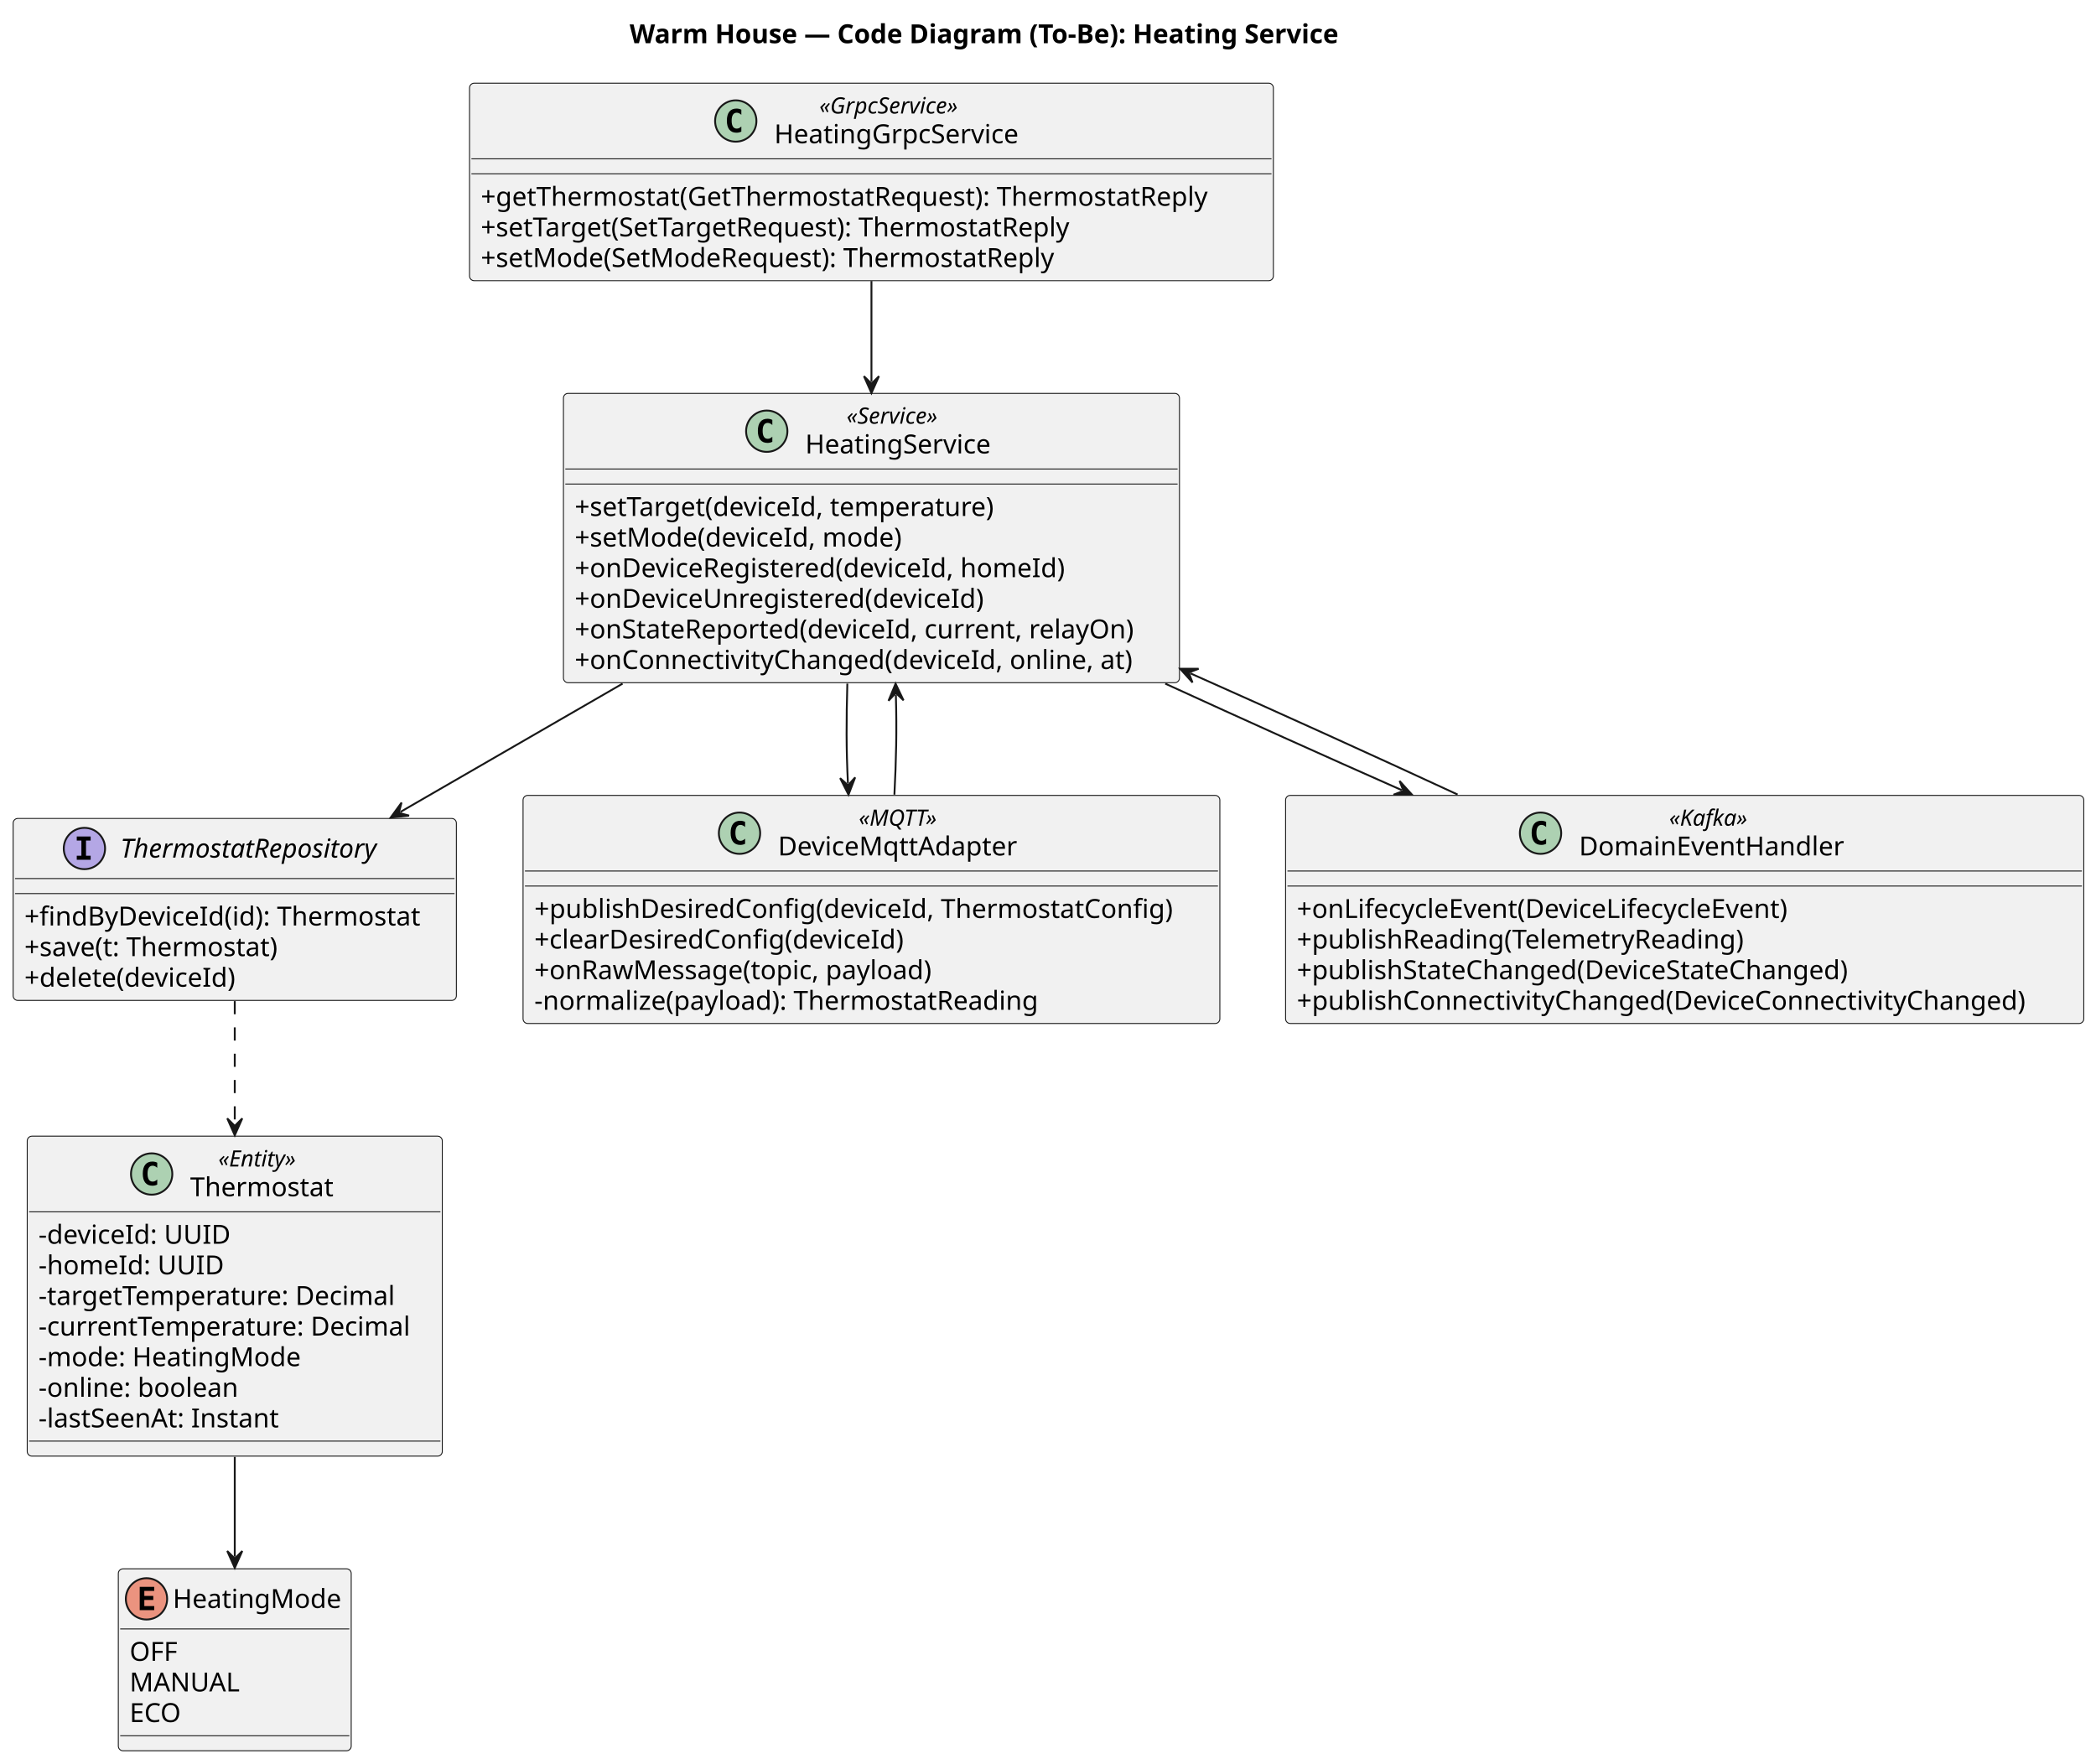
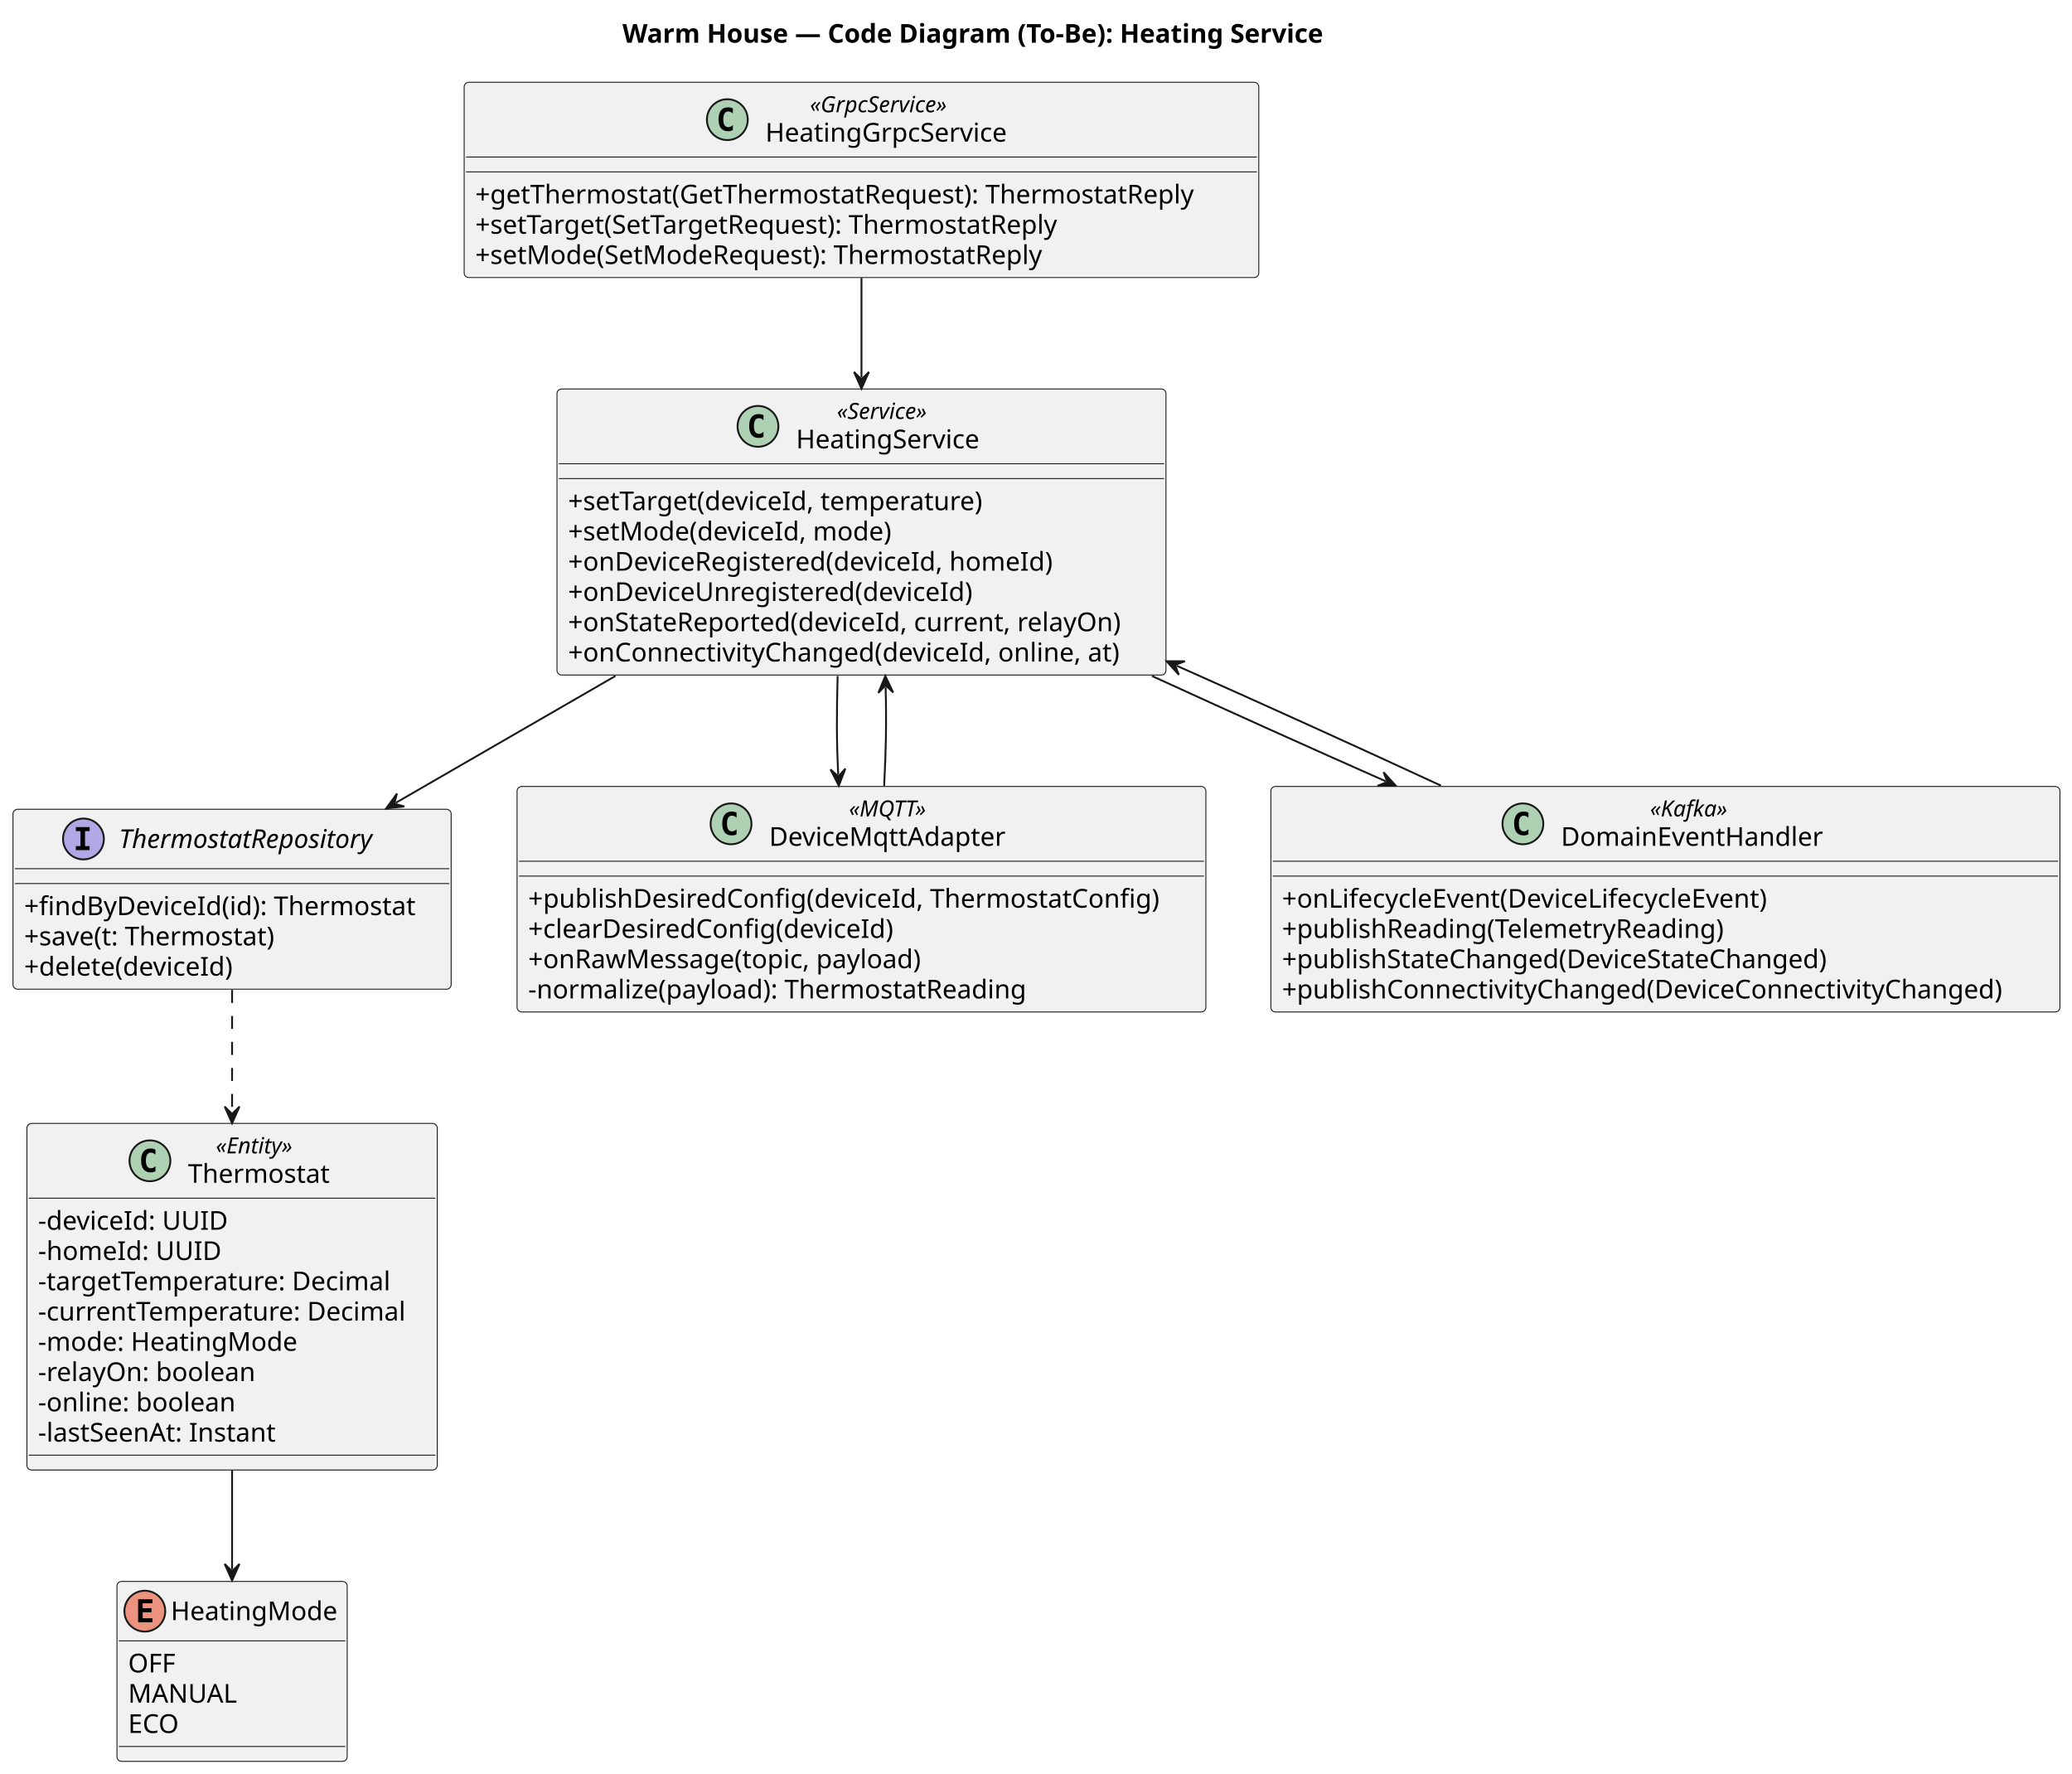
- <svg xmlns="http://www.w3.org/2000/svg" contentStyleType="text/css" height="939px" preserveAspectRatio="none" style="width:1116px;height:939px;background:#FFFFFF;" version="1.1" viewBox="0 0 1116 939" width="1116px" zoomAndPan="magnify">
+ <svg xmlns="http://www.w3.org/2000/svg" contentStyleType="text/css" height="955px" preserveAspectRatio="none" style="width:1116px;height:955px;background:#FFFFFF;" version="1.1" viewBox="0 0 1116 955" width="1116px" zoomAndPan="magnify">
  <defs />
  <g>
    <text fill="#000000" font-family="sans-serif" font-size="14" font-weight="bold" lengthAdjust="spacing" textLength="432" x="335.25" y="22.995">Warm House — Code Diagram (To-Be): Heating Service</text>
    <g id="elem_HeatingGrpcService">
      <rect codeLine="7" fill="#F1F1F1" height="105.156" id="HeatingGrpcService" rx="2.5" ry="2.5" style="stroke:#181818;stroke-width:0.5;" width="428" x="250" y="44.297" />
      <ellipse cx="391.75" cy="64.43" fill="#ADD1B2" rx="11" ry="11" style="stroke:#181818;stroke-width:1.0;" />
      <path d="M394.719,70.07 Q394.141,70.367 393.5,70.508 Q392.859,70.664 392.156,70.664 Q389.656,70.664 388.328,69.023 Q387.016,67.367 387.016,64.242 Q387.016,61.117 388.328,59.461 Q389.656,57.805 392.156,57.805 Q392.859,57.805 393.5,57.961 Q394.156,58.117 394.719,58.414 L394.719,61.133 Q394.094,60.555 393.5,60.289 Q392.906,60.008 392.281,60.008 Q390.938,60.008 390.25,61.086 Q389.562,62.148 389.562,64.242 Q389.562,66.336 390.25,67.414 Q390.938,68.477 392.281,68.477 Q392.906,68.477 393.5,68.211 Q394.094,67.93 394.719,67.352 L394.719,70.07 Z " fill="#000000" />
      <text fill="#000000" font-family="sans-serif" font-size="12" font-style="italic" lengthAdjust="spacing" textLength="88" x="436.25" y="60.435">«GrpcService»</text>
      <text fill="#000000" font-family="sans-serif" font-size="14" lengthAdjust="spacing" textLength="136" x="412.25" y="76.261">HeatingGrpcService</text>
      <line style="stroke:#181818;stroke-width:0.5;" x1="251" x2="677" y1="84.562" y2="84.562" />
      <line style="stroke:#181818;stroke-width:0.5;" x1="251" x2="677" y1="92.562" y2="92.562" />
      <text fill="#000000" font-family="sans-serif" font-size="14" lengthAdjust="spacing" textLength="416" x="256" y="109.558">+getThermostat(GetThermostatRequest): ThermostatReply</text>
      <text fill="#000000" font-family="sans-serif" font-size="14" lengthAdjust="spacing" textLength="343" x="256" y="125.855">+setTarget(SetTargetRequest): ThermostatReply</text>
      <text fill="#000000" font-family="sans-serif" font-size="14" lengthAdjust="spacing" textLength="331" x="256" y="142.151">+setMode(SetModeRequest): ThermostatReply</text>
    </g>
    <g id="elem_HeatingService">
      <rect codeLine="13" fill="#F1F1F1" height="154.047" id="HeatingService" rx="2.5" ry="2.5" style="stroke:#181818;stroke-width:0.5;" width="328" x="300" y="209.457" />
      <ellipse cx="408.25" cy="229.59" fill="#ADD1B2" rx="11" ry="11" style="stroke:#181818;stroke-width:1.0;" />
      <path d="M411.219,235.23 Q410.641,235.527 410,235.668 Q409.359,235.824 408.656,235.824 Q406.156,235.824 404.828,234.183 Q403.516,232.527 403.516,229.402 Q403.516,226.277 404.828,224.621 Q406.156,222.965 408.656,222.965 Q409.359,222.965 410,223.121 Q410.656,223.277 411.219,223.574 L411.219,226.293 Q410.594,225.715 410,225.449 Q409.406,225.168 408.781,225.168 Q407.438,225.168 406.75,226.246 Q406.062,227.308 406.062,229.402 Q406.062,231.496 406.75,232.574 Q407.438,233.637 408.781,233.637 Q409.406,233.637 410,233.371 Q410.594,233.09 411.219,232.512 L411.219,235.23 Z " fill="#000000" />
      <text fill="#000000" font-family="sans-serif" font-size="12" font-style="italic" lengthAdjust="spacing" textLength="59" x="450.75" y="225.595">«Service»</text>
      <text fill="#000000" font-family="sans-serif" font-size="14" lengthAdjust="spacing" textLength="103" x="428.75" y="241.421">HeatingService</text>
      <line style="stroke:#181818;stroke-width:0.5;" x1="301" x2="627" y1="249.722" y2="249.722" />
      <line style="stroke:#181818;stroke-width:0.5;" x1="301" x2="627" y1="257.723" y2="257.723" />
      <text fill="#000000" font-family="sans-serif" font-size="14" lengthAdjust="spacing" textLength="240" x="306" y="274.718">+setTarget(deviceId, temperature)</text>
      <text fill="#000000" font-family="sans-serif" font-size="14" lengthAdjust="spacing" textLength="188" x="306" y="291.014">+setMode(deviceId, mode)</text>
      <text fill="#000000" font-family="sans-serif" font-size="14" lengthAdjust="spacing" textLength="280" x="306" y="307.311">+onDeviceRegistered(deviceId, homeId)</text>
      <text fill="#000000" font-family="sans-serif" font-size="14" lengthAdjust="spacing" textLength="234" x="306" y="323.608">+onDeviceUnregistered(deviceId)</text>
      <text fill="#000000" font-family="sans-serif" font-size="14" lengthAdjust="spacing" textLength="316" x="306" y="339.905">+onStateReported(deviceId, current, relayOn)</text>
      <text fill="#000000" font-family="sans-serif" font-size="14" lengthAdjust="spacing" textLength="315" x="306" y="356.202">+onConnectivityChanged(deviceId, online, at)</text>
    </g>
    <g id="elem_Thermostat">
-       <rect codeLine="22" fill="#F1F1F1" height="170.344" id="Thermostat" rx="2.5" ry="2.5" style="stroke:#181818;stroke-width:0.5;" width="221" x="14.5" y="604.957" />
+       <rect codeLine="22" fill="#F1F1F1" height="186.641" id="Thermostat" rx="2.5" ry="2.5" style="stroke:#181818;stroke-width:0.5;" width="221" x="14.5" y="604.957" />
      <ellipse cx="80.75" cy="625.09" fill="#ADD1B2" rx="11" ry="11" style="stroke:#181818;stroke-width:1.0;" />
      <path d="M83.719,630.73 Q83.141,631.027 82.5,631.168 Q81.859,631.324 81.156,631.324 Q78.656,631.324 77.328,629.683 Q76.016,628.027 76.016,624.902 Q76.016,621.777 77.328,620.121 Q78.656,618.465 81.156,618.465 Q81.859,618.465 82.5,618.621 Q83.156,618.777 83.719,619.074 L83.719,621.793 Q83.094,621.215 82.5,620.949 Q81.906,620.668 81.281,620.668 Q79.938,620.668 79.25,621.746 Q78.562,622.808 78.562,624.902 Q78.562,626.996 79.25,628.074 Q79.938,629.137 81.281,629.137 Q81.906,629.137 82.5,628.871 Q83.094,628.59 83.719,628.012 L83.719,630.73 Z " fill="#000000" />
      <text fill="#000000" font-family="sans-serif" font-size="12" font-style="italic" lengthAdjust="spacing" textLength="50" x="116.25" y="621.096">«Entity»</text>
      <text fill="#000000" font-family="sans-serif" font-size="14" lengthAdjust="spacing" textLength="80" x="101.25" y="636.921">Thermostat</text>
      <line style="stroke:#181818;stroke-width:0.5;" x1="15.5" x2="234.5" y1="645.222" y2="645.222" />
      <text fill="#000000" font-family="sans-serif" font-size="14" lengthAdjust="spacing" textLength="105" x="20.5" y="662.218">-deviceId: UUID</text>
      <text fill="#000000" font-family="sans-serif" font-size="14" lengthAdjust="spacing" textLength="100" x="20.5" y="678.514">-homeId: UUID</text>
      <text fill="#000000" font-family="sans-serif" font-size="14" lengthAdjust="spacing" textLength="200" x="20.5" y="694.811">-targetTemperature: Decimal</text>
      <text fill="#000000" font-family="sans-serif" font-size="14" lengthAdjust="spacing" textLength="209" x="20.5" y="711.108">-currentTemperature: Decimal</text>
      <text fill="#000000" font-family="sans-serif" font-size="14" lengthAdjust="spacing" textLength="146" x="20.5" y="727.405">-mode: HeatingMode</text>
-       <text fill="#000000" font-family="sans-serif" font-size="14" lengthAdjust="spacing" textLength="112" x="20.5" y="743.702">-online: boolean</text>
-       <text fill="#000000" font-family="sans-serif" font-size="14" lengthAdjust="spacing" textLength="135" x="20.5" y="759.999">-lastSeenAt: Instant</text>
-       <line style="stroke:#181818;stroke-width:0.5;" x1="15.5" x2="234.5" y1="767.301" y2="767.301" />
+       <text fill="#000000" font-family="sans-serif" font-size="14" lengthAdjust="spacing" textLength="122" x="20.5" y="743.702">-relayOn: boolean</text>
+       <text fill="#000000" font-family="sans-serif" font-size="14" lengthAdjust="spacing" textLength="112" x="20.5" y="759.999">-online: boolean</text>
+       <text fill="#000000" font-family="sans-serif" font-size="14" lengthAdjust="spacing" textLength="135" x="20.5" y="776.296">-lastSeenAt: Instant</text>
+       <line style="stroke:#181818;stroke-width:0.5;" x1="15.5" x2="234.5" y1="783.597" y2="783.597" />
    </g>
    <g id="elem_HeatingMode">
-       <rect codeLine="32" fill="#F1F1F1" height="96.891" id="HeatingMode" rx="2.5" ry="2.5" style="stroke:#181818;stroke-width:0.5;" width="124" x="63" y="835.297" />
-       <ellipse cx="78" cy="851.297" fill="#EB937F" rx="11" ry="11" style="stroke:#181818;stroke-width:1.0;" />
-       <path d="M82.109,857.297 L74.391,857.297 L74.391,844.906 L82.109,844.906 L82.109,847.062 L76.844,847.062 L76.844,849.734 L81.609,849.734 L81.609,851.891 L76.844,851.891 L76.844,855.141 L82.109,855.141 L82.109,857.297 Z " fill="#000000" />
-       <text fill="#000000" font-family="sans-serif" font-size="14" lengthAdjust="spacing" textLength="92" x="92" y="856.144">HeatingMode</text>
-       <line style="stroke:#181818;stroke-width:0.5;" x1="64" x2="186" y1="867.297" y2="867.297" />
-       <text fill="#000000" font-family="sans-serif" font-size="14" lengthAdjust="spacing" textLength="27" x="69" y="884.292">OFF</text>
-       <text fill="#000000" font-family="sans-serif" font-size="14" lengthAdjust="spacing" textLength="57" x="69" y="900.589">MANUAL</text>
-       <text fill="#000000" font-family="sans-serif" font-size="14" lengthAdjust="spacing" textLength="30" x="69" y="916.886">ECO</text>
-       <line style="stroke:#181818;stroke-width:0.5;" x1="64" x2="186" y1="924.188" y2="924.188" />
+       <rect codeLine="33" fill="#F1F1F1" height="96.891" id="HeatingMode" rx="2.5" ry="2.5" style="stroke:#181818;stroke-width:0.5;" width="124" x="63" y="851.597" />
+       <ellipse cx="78" cy="867.597" fill="#EB937F" rx="11" ry="11" style="stroke:#181818;stroke-width:1.0;" />
+       <path d="M82.109,873.597 L74.391,873.597 L74.391,861.206 L82.109,861.206 L82.109,863.362 L76.844,863.362 L76.844,866.034 L81.609,866.034 L81.609,868.191 L76.844,868.191 L76.844,871.441 L82.109,871.441 L82.109,873.597 Z " fill="#000000" />
+       <text fill="#000000" font-family="sans-serif" font-size="14" lengthAdjust="spacing" textLength="92" x="92" y="872.444">HeatingMode</text>
+       <line style="stroke:#181818;stroke-width:0.5;" x1="64" x2="186" y1="883.597" y2="883.597" />
+       <text fill="#000000" font-family="sans-serif" font-size="14" lengthAdjust="spacing" textLength="27" x="69" y="900.592">OFF</text>
+       <text fill="#000000" font-family="sans-serif" font-size="14" lengthAdjust="spacing" textLength="57" x="69" y="916.889">MANUAL</text>
+       <text fill="#000000" font-family="sans-serif" font-size="14" lengthAdjust="spacing" textLength="30" x="69" y="933.186">ECO</text>
+       <line style="stroke:#181818;stroke-width:0.5;" x1="64" x2="186" y1="940.487" y2="940.487" />
    </g>
    <g id="elem_ThermostatRepository">
-       <rect codeLine="38" fill="#F1F1F1" height="96.891" id="ThermostatRepository" rx="2.5" ry="2.5" style="stroke:#181818;stroke-width:0.5;" width="236" x="7" y="435.777" />
-       <ellipse cx="44.95" cy="451.777" fill="#B4A7E5" rx="11" ry="11" style="stroke:#181818;stroke-width:1.0;" />
-       <path d="M40.872,447.543 L40.872,445.386 L48.263,445.386 L48.263,447.543 L45.794,447.543 L45.794,455.621 L48.263,455.621 L48.263,457.777 L40.872,457.777 L40.872,455.621 L43.341,455.621 L43.341,447.543 L40.872,447.543 Z " fill="#000000" />
-       <text fill="#000000" font-family="sans-serif" font-size="14" font-style="italic" lengthAdjust="spacing" textLength="153" x="64.05" y="456.624">ThermostatRepository</text>
-       <line style="stroke:#181818;stroke-width:0.5;" x1="8" x2="242" y1="467.777" y2="467.777" />
-       <line style="stroke:#181818;stroke-width:0.5;" x1="8" x2="242" y1="475.777" y2="475.777" />
-       <text fill="#000000" font-family="sans-serif" font-size="14" lengthAdjust="spacing" textLength="224" x="13" y="492.772">+findByDeviceId(id): Thermostat</text>
-       <text fill="#000000" font-family="sans-serif" font-size="14" lengthAdjust="spacing" textLength="148" x="13" y="509.069">+save(t: Thermostat)</text>
-       <text fill="#000000" font-family="sans-serif" font-size="14" lengthAdjust="spacing" textLength="123" x="13" y="525.366">+delete(deviceId)</text>
+       <rect codeLine="39" fill="#F1F1F1" height="96.891" id="ThermostatRepository" rx="2.5" ry="2.5" style="stroke:#181818;stroke-width:0.5;" width="236" x="7" y="435.787" />
+       <ellipse cx="44.95" cy="451.787" fill="#B4A7E5" rx="11" ry="11" style="stroke:#181818;stroke-width:1.0;" />
+       <path d="M40.872,447.553 L40.872,445.396 L48.263,445.396 L48.263,447.553 L45.794,447.553 L45.794,455.631 L48.263,455.631 L48.263,457.787 L40.872,457.787 L40.872,455.631 L43.341,455.631 L43.341,447.553 L40.872,447.553 Z " fill="#000000" />
+       <text fill="#000000" font-family="sans-serif" font-size="14" font-style="italic" lengthAdjust="spacing" textLength="153" x="64.05" y="456.634">ThermostatRepository</text>
+       <line style="stroke:#181818;stroke-width:0.5;" x1="8" x2="242" y1="467.787" y2="467.787" />
+       <line style="stroke:#181818;stroke-width:0.5;" x1="8" x2="242" y1="475.787" y2="475.787" />
+       <text fill="#000000" font-family="sans-serif" font-size="14" lengthAdjust="spacing" textLength="224" x="13" y="492.782">+findByDeviceId(id): Thermostat</text>
+       <text fill="#000000" font-family="sans-serif" font-size="14" lengthAdjust="spacing" textLength="148" x="13" y="509.079">+save(t: Thermostat)</text>
+       <text fill="#000000" font-family="sans-serif" font-size="14" lengthAdjust="spacing" textLength="123" x="13" y="525.376">+delete(deviceId)</text>
    </g>
    <g id="elem_DeviceMqttAdapter">
-       <rect codeLine="44" fill="#F1F1F1" height="121.453" id="DeviceMqttAdapter" rx="2.5" ry="2.5" style="stroke:#181818;stroke-width:0.5;" width="371" x="278.5" y="423.497" />
-       <ellipse cx="393.75" cy="443.63" fill="#ADD1B2" rx="11" ry="11" style="stroke:#181818;stroke-width:1.0;" />
-       <path d="M396.719,449.27 Q396.141,449.567 395.5,449.708 Q394.859,449.864 394.156,449.864 Q391.656,449.864 390.328,448.223 Q389.016,446.567 389.016,443.442 Q389.016,440.317 390.328,438.661 Q391.656,437.005 394.156,437.005 Q394.859,437.005 395.5,437.161 Q396.156,437.317 396.719,437.614 L396.719,440.333 Q396.094,439.755 395.5,439.489 Q394.906,439.208 394.281,439.208 Q392.938,439.208 392.25,440.286 Q391.562,441.348 391.562,443.442 Q391.562,445.536 392.25,446.614 Q392.938,447.677 394.281,447.677 Q394.906,447.677 395.5,447.411 Q396.094,447.13 396.719,446.552 L396.719,449.27 Z " fill="#000000" />
-       <text fill="#000000" font-family="sans-serif" font-size="12" font-style="italic" lengthAdjust="spacing" textLength="46" x="457.25" y="439.635">«MQTT»</text>
-       <text fill="#000000" font-family="sans-serif" font-size="14" lengthAdjust="spacing" textLength="132" x="414.25" y="455.461">DeviceMqttAdapter</text>
-       <line style="stroke:#181818;stroke-width:0.5;" x1="279.5" x2="648.5" y1="463.762" y2="463.762" />
-       <line style="stroke:#181818;stroke-width:0.5;" x1="279.5" x2="648.5" y1="471.762" y2="471.762" />
-       <text fill="#000000" font-family="sans-serif" font-size="14" lengthAdjust="spacing" textLength="359" x="284.5" y="488.758">+publishDesiredConfig(deviceId, ThermostatConfig)</text>
-       <text fill="#000000" font-family="sans-serif" font-size="14" lengthAdjust="spacing" textLength="210" x="284.5" y="505.055">+clearDesiredConfig(deviceId)</text>
-       <text fill="#000000" font-family="sans-serif" font-size="14" lengthAdjust="spacing" textLength="227" x="284.5" y="521.351">+onRawMessage(topic, payload)</text>
-       <text fill="#000000" font-family="sans-serif" font-size="14" lengthAdjust="spacing" textLength="281" x="284.5" y="537.648">-normalize(payload): ThermostatReading</text>
+       <rect codeLine="45" fill="#F1F1F1" height="121.453" id="DeviceMqttAdapter" rx="2.5" ry="2.5" style="stroke:#181818;stroke-width:0.5;" width="371" x="278.5" y="423.507" />
+       <ellipse cx="393.75" cy="443.64" fill="#ADD1B2" rx="11" ry="11" style="stroke:#181818;stroke-width:1.0;" />
+       <path d="M396.719,449.28 Q396.141,449.577 395.5,449.718 Q394.859,449.874 394.156,449.874 Q391.656,449.874 390.328,448.233 Q389.016,446.577 389.016,443.452 Q389.016,440.327 390.328,438.671 Q391.656,437.015 394.156,437.015 Q394.859,437.015 395.5,437.171 Q396.156,437.327 396.719,437.624 L396.719,440.343 Q396.094,439.765 395.5,439.499 Q394.906,439.218 394.281,439.218 Q392.938,439.218 392.25,440.296 Q391.562,441.358 391.562,443.452 Q391.562,445.546 392.25,446.624 Q392.938,447.687 394.281,447.687 Q394.906,447.687 395.5,447.421 Q396.094,447.14 396.719,446.562 L396.719,449.28 Z " fill="#000000" />
+       <text fill="#000000" font-family="sans-serif" font-size="12" font-style="italic" lengthAdjust="spacing" textLength="46" x="457.25" y="439.646">«MQTT»</text>
+       <text fill="#000000" font-family="sans-serif" font-size="14" lengthAdjust="spacing" textLength="132" x="414.25" y="455.471">DeviceMqttAdapter</text>
+       <line style="stroke:#181818;stroke-width:0.5;" x1="279.5" x2="648.5" y1="463.772" y2="463.772" />
+       <line style="stroke:#181818;stroke-width:0.5;" x1="279.5" x2="648.5" y1="471.772" y2="471.772" />
+       <text fill="#000000" font-family="sans-serif" font-size="14" lengthAdjust="spacing" textLength="359" x="284.5" y="488.768">+publishDesiredConfig(deviceId, ThermostatConfig)</text>
+       <text fill="#000000" font-family="sans-serif" font-size="14" lengthAdjust="spacing" textLength="210" x="284.5" y="505.065">+clearDesiredConfig(deviceId)</text>
+       <text fill="#000000" font-family="sans-serif" font-size="14" lengthAdjust="spacing" textLength="227" x="284.5" y="521.361">+onRawMessage(topic, payload)</text>
+       <text fill="#000000" font-family="sans-serif" font-size="14" lengthAdjust="spacing" textLength="281" x="284.5" y="537.658">-normalize(payload): ThermostatReading</text>
    </g>
    <g id="elem_DomainEventHandler">
-       <rect codeLine="51" fill="#F1F1F1" height="121.453" id="DomainEventHandler" rx="2.5" ry="2.5" style="stroke:#181818;stroke-width:0.5;" width="425" x="684.5" y="423.497" />
-       <ellipse cx="820.25" cy="443.63" fill="#ADD1B2" rx="11" ry="11" style="stroke:#181818;stroke-width:1.0;" />
-       <path d="M823.219,449.27 Q822.641,449.567 822,449.708 Q821.359,449.864 820.656,449.864 Q818.156,449.864 816.828,448.223 Q815.516,446.567 815.516,443.442 Q815.516,440.317 816.828,438.661 Q818.156,437.005 820.656,437.005 Q821.359,437.005 822,437.161 Q822.656,437.317 823.219,437.614 L823.219,440.333 Q822.594,439.755 822,439.489 Q821.406,439.208 820.781,439.208 Q819.438,439.208 818.75,440.286 Q818.062,441.348 818.062,443.442 Q818.062,445.536 818.75,446.614 Q819.438,447.677 820.781,447.677 Q821.406,447.677 822,447.411 Q822.594,447.13 823.219,446.552 L823.219,449.27 Z " fill="#000000" />
-       <text fill="#000000" font-family="sans-serif" font-size="12" font-style="italic" lengthAdjust="spacing" textLength="49" x="888.75" y="439.635">«Kafka»</text>
-       <text fill="#000000" font-family="sans-serif" font-size="14" lengthAdjust="spacing" textLength="145" x="840.75" y="455.461">DomainEventHandler</text>
-       <line style="stroke:#181818;stroke-width:0.5;" x1="685.5" x2="1108.5" y1="463.762" y2="463.762" />
-       <line style="stroke:#181818;stroke-width:0.5;" x1="685.5" x2="1108.5" y1="471.762" y2="471.762" />
-       <text fill="#000000" font-family="sans-serif" font-size="14" lengthAdjust="spacing" textLength="281" x="690.5" y="488.758">+onLifecycleEvent(DeviceLifecycleEvent)</text>
-       <text fill="#000000" font-family="sans-serif" font-size="14" lengthAdjust="spacing" textLength="255" x="690.5" y="505.055">+publishReading(TelemetryReading)</text>
-       <text fill="#000000" font-family="sans-serif" font-size="14" lengthAdjust="spacing" textLength="317" x="690.5" y="521.351">+publishStateChanged(DeviceStateChanged)</text>
-       <text fill="#000000" font-family="sans-serif" font-size="14" lengthAdjust="spacing" textLength="413" x="690.5" y="537.648">+publishConnectivityChanged(DeviceConnectivityChanged)</text>
+       <rect codeLine="52" fill="#F1F1F1" height="121.453" id="DomainEventHandler" rx="2.5" ry="2.5" style="stroke:#181818;stroke-width:0.5;" width="425" x="684.5" y="423.507" />
+       <ellipse cx="820.25" cy="443.64" fill="#ADD1B2" rx="11" ry="11" style="stroke:#181818;stroke-width:1.0;" />
+       <path d="M823.219,449.28 Q822.641,449.577 822,449.718 Q821.359,449.874 820.656,449.874 Q818.156,449.874 816.828,448.233 Q815.516,446.577 815.516,443.452 Q815.516,440.327 816.828,438.671 Q818.156,437.015 820.656,437.015 Q821.359,437.015 822,437.171 Q822.656,437.327 823.219,437.624 L823.219,440.343 Q822.594,439.765 822,439.499 Q821.406,439.218 820.781,439.218 Q819.438,439.218 818.75,440.296 Q818.062,441.358 818.062,443.452 Q818.062,445.546 818.75,446.624 Q819.438,447.687 820.781,447.687 Q821.406,447.687 822,447.421 Q822.594,447.14 823.219,446.562 L823.219,449.28 Z " fill="#000000" />
+       <text fill="#000000" font-family="sans-serif" font-size="12" font-style="italic" lengthAdjust="spacing" textLength="49" x="888.75" y="439.646">«Kafka»</text>
+       <text fill="#000000" font-family="sans-serif" font-size="14" lengthAdjust="spacing" textLength="145" x="840.75" y="455.471">DomainEventHandler</text>
+       <line style="stroke:#181818;stroke-width:0.5;" x1="685.5" x2="1108.5" y1="463.772" y2="463.772" />
+       <line style="stroke:#181818;stroke-width:0.5;" x1="685.5" x2="1108.5" y1="471.772" y2="471.772" />
+       <text fill="#000000" font-family="sans-serif" font-size="14" lengthAdjust="spacing" textLength="281" x="690.5" y="488.768">+onLifecycleEvent(DeviceLifecycleEvent)</text>
+       <text fill="#000000" font-family="sans-serif" font-size="14" lengthAdjust="spacing" textLength="255" x="690.5" y="505.065">+publishReading(TelemetryReading)</text>
+       <text fill="#000000" font-family="sans-serif" font-size="14" lengthAdjust="spacing" textLength="317" x="690.5" y="521.361">+publishStateChanged(DeviceStateChanged)</text>
+       <text fill="#000000" font-family="sans-serif" font-size="14" lengthAdjust="spacing" textLength="413" x="690.5" y="537.658">+publishConnectivityChanged(DeviceConnectivityChanged)</text>
    </g>
    <g id="link_HeatingGrpcService_HeatingService">
-       <path codeLine="58" d="M464,149.637 C464,168.067 464,183.237 464,203.297 " fill="none" id="HeatingGrpcService-to-HeatingService" style="stroke:#181818;stroke-width:1.0;" />
+       <path codeLine="59" d="M464,149.637 C464,168.077 464,183.247 464,203.297 " fill="none" id="HeatingGrpcService-to-HeatingService" style="stroke:#181818;stroke-width:1.0;" />
      <polygon fill="#181818" points="464,209.297,468,200.297,464,204.297,460,200.297,464,209.297" style="stroke:#181818;stroke-width:1.0;" />
    </g>
    <g id="link_DeviceMqttAdapter_HeatingService">
-       <path codeLine="59" d="M476.22,423.117 C477.16,404.447 477.532,389.625 477.002,369.995 " fill="none" id="DeviceMqttAdapter-to-HeatingService" style="stroke:#181818;stroke-width:1.0;" />
-       <polygon fill="#181818" points="476.84,363.997,473.084,373.102,476.975,368.995,481.081,372.886,476.84,363.997" style="stroke:#181818;stroke-width:1.0;" />
+       <path codeLine="60" d="M476.22,423.117 C477.16,404.457 477.532,389.625 477.002,370.005 " fill="none" id="DeviceMqttAdapter-to-HeatingService" style="stroke:#181818;stroke-width:1.0;" />
+       <polygon fill="#181818" points="476.84,364.007,473.084,373.112,476.975,369.005,481.082,372.896,476.84,364.007" style="stroke:#181818;stroke-width:1.0;" />
    </g>
    <g id="link_HeatingService_DeviceMqttAdapter">
-       <path codeLine="60" d="M451.16,363.997 C450.63,383.627 450.538,398.454 451.478,417.125 " fill="none" id="HeatingService-to-DeviceMqttAdapter" style="stroke:#181818;stroke-width:1.0;" />
-       <polygon fill="#181818" points="451.78,423.117,455.322,413.927,451.529,418.123,447.332,414.329,451.78,423.117" style="stroke:#181818;stroke-width:1.0;" />
+       <path codeLine="61" d="M451.16,364.007 C450.63,383.627 450.538,398.464 451.478,417.125 " fill="none" id="HeatingService-to-DeviceMqttAdapter" style="stroke:#181818;stroke-width:1.0;" />
+       <polygon fill="#181818" points="451.78,423.117,455.322,413.927,451.528,418.123,447.332,414.329,451.78,423.117" style="stroke:#181818;stroke-width:1.0;" />
    </g>
    <g id="link_DomainEventHandler_HeatingService">
-       <path codeLine="61" d="M776.08,423.037 C730.3,401.857 682.913,380.334 633.823,358.514 " fill="none" id="DomainEventHandler-to-HeatingService" style="stroke:#181818;stroke-width:1.0;" />
+       <path codeLine="62" d="M776.08,423.037 C730.3,401.857 682.913,380.334 633.823,358.514 " fill="none" id="DomainEventHandler-to-HeatingService" style="stroke:#181818;stroke-width:1.0;" />
      <polygon fill="#181818" points="628.34,356.077,634.939,363.388,632.909,358.108,638.189,356.077,628.34,356.077" style="stroke:#181818;stroke-width:1.0;" />
    </g>
    <g id="link_HeatingService_DomainEventHandler">
-       <path codeLine="62" d="M620.43,363.997 C663.31,383.627 704.103,402.02 746.323,420.69 " fill="none" id="HeatingService-to-DomainEventHandler" style="stroke:#181818;stroke-width:1.0;" />
-       <polygon fill="#181818" points="751.81,423.117,745.197,415.819,747.237,421.095,741.961,423.135,751.81,423.117" style="stroke:#181818;stroke-width:1.0;" />
+       <path codeLine="63" d="M620.43,364.007 C663.31,383.627 704.102,402.031 746.322,420.691 " fill="none" id="HeatingService-to-DomainEventHandler" style="stroke:#181818;stroke-width:1.0;" />
+       <polygon fill="#181818" points="751.81,423.117,745.195,415.82,747.237,421.096,741.961,423.137,751.81,423.117" style="stroke:#181818;stroke-width:1.0;" />
    </g>
    <g id="link_HeatingService_ThermostatRepository">
-       <path codeLine="63" d="M331.48,363.997 C289.88,388.017 250.356,410.847 213.206,432.297 " fill="none" id="HeatingService-to-ThermostatRepository" style="stroke:#181818;stroke-width:1.0;" />
+       <path codeLine="64" d="M331.48,364.007 C289.88,388.017 250.356,410.847 213.206,432.297 " fill="none" id="HeatingService-to-ThermostatRepository" style="stroke:#181818;stroke-width:1.0;" />
      <polygon fill="#181818" points="208.01,435.297,217.804,434.261,212.34,432.797,213.804,427.333,208.01,435.297" style="stroke:#181818;stroke-width:1.0;" />
    </g>
    <g id="link_ThermostatRepository_Thermostat">
-       <path codeLine="64" d="M125,533.027 C125,554.337 125,574.087 125,598.477 " fill="none" id="ThermostatRepository-to-Thermostat" style="stroke:#181818;stroke-width:1.0;stroke-dasharray:7.0,7.0;" />
-       <polygon fill="#181818" points="125,604.477,129,595.477,125,599.477,121,595.477,125,604.477" style="stroke:#181818;stroke-width:1.0;" />
+       <path codeLine="65" d="M125,533.077 C125,554.337 125,574.107 125,598.867 " fill="none" id="ThermostatRepository-to-Thermostat" style="stroke:#181818;stroke-width:1.0;stroke-dasharray:7.0,7.0;" />
+       <polygon fill="#181818" points="125,604.867,129,595.867,125,599.867,121,595.867,125,604.867" style="stroke:#181818;stroke-width:1.0;" />
    </g>
    <g id="link_Thermostat_HeatingMode">
-       <path codeLine="65" d="M125,775.727 C125,795.977 125,810.907 125,828.827 " fill="none" id="Thermostat-to-HeatingMode" style="stroke:#181818;stroke-width:1.0;" />
-       <polygon fill="#181818" points="125,834.827,129,825.827,125,829.827,121,825.827,125,834.827" style="stroke:#181818;stroke-width:1.0;" />
+       <path codeLine="66" d="M125,791.847 C125,812.367 125,827.287 125,845.147 " fill="none" id="Thermostat-to-HeatingMode" style="stroke:#181818;stroke-width:1.0;" />
+       <polygon fill="#181818" points="125,851.147,129,842.147,125,846.147,121,842.147,125,851.147" style="stroke:#181818;stroke-width:1.0;" />
    </g>
  </g>
</svg>
